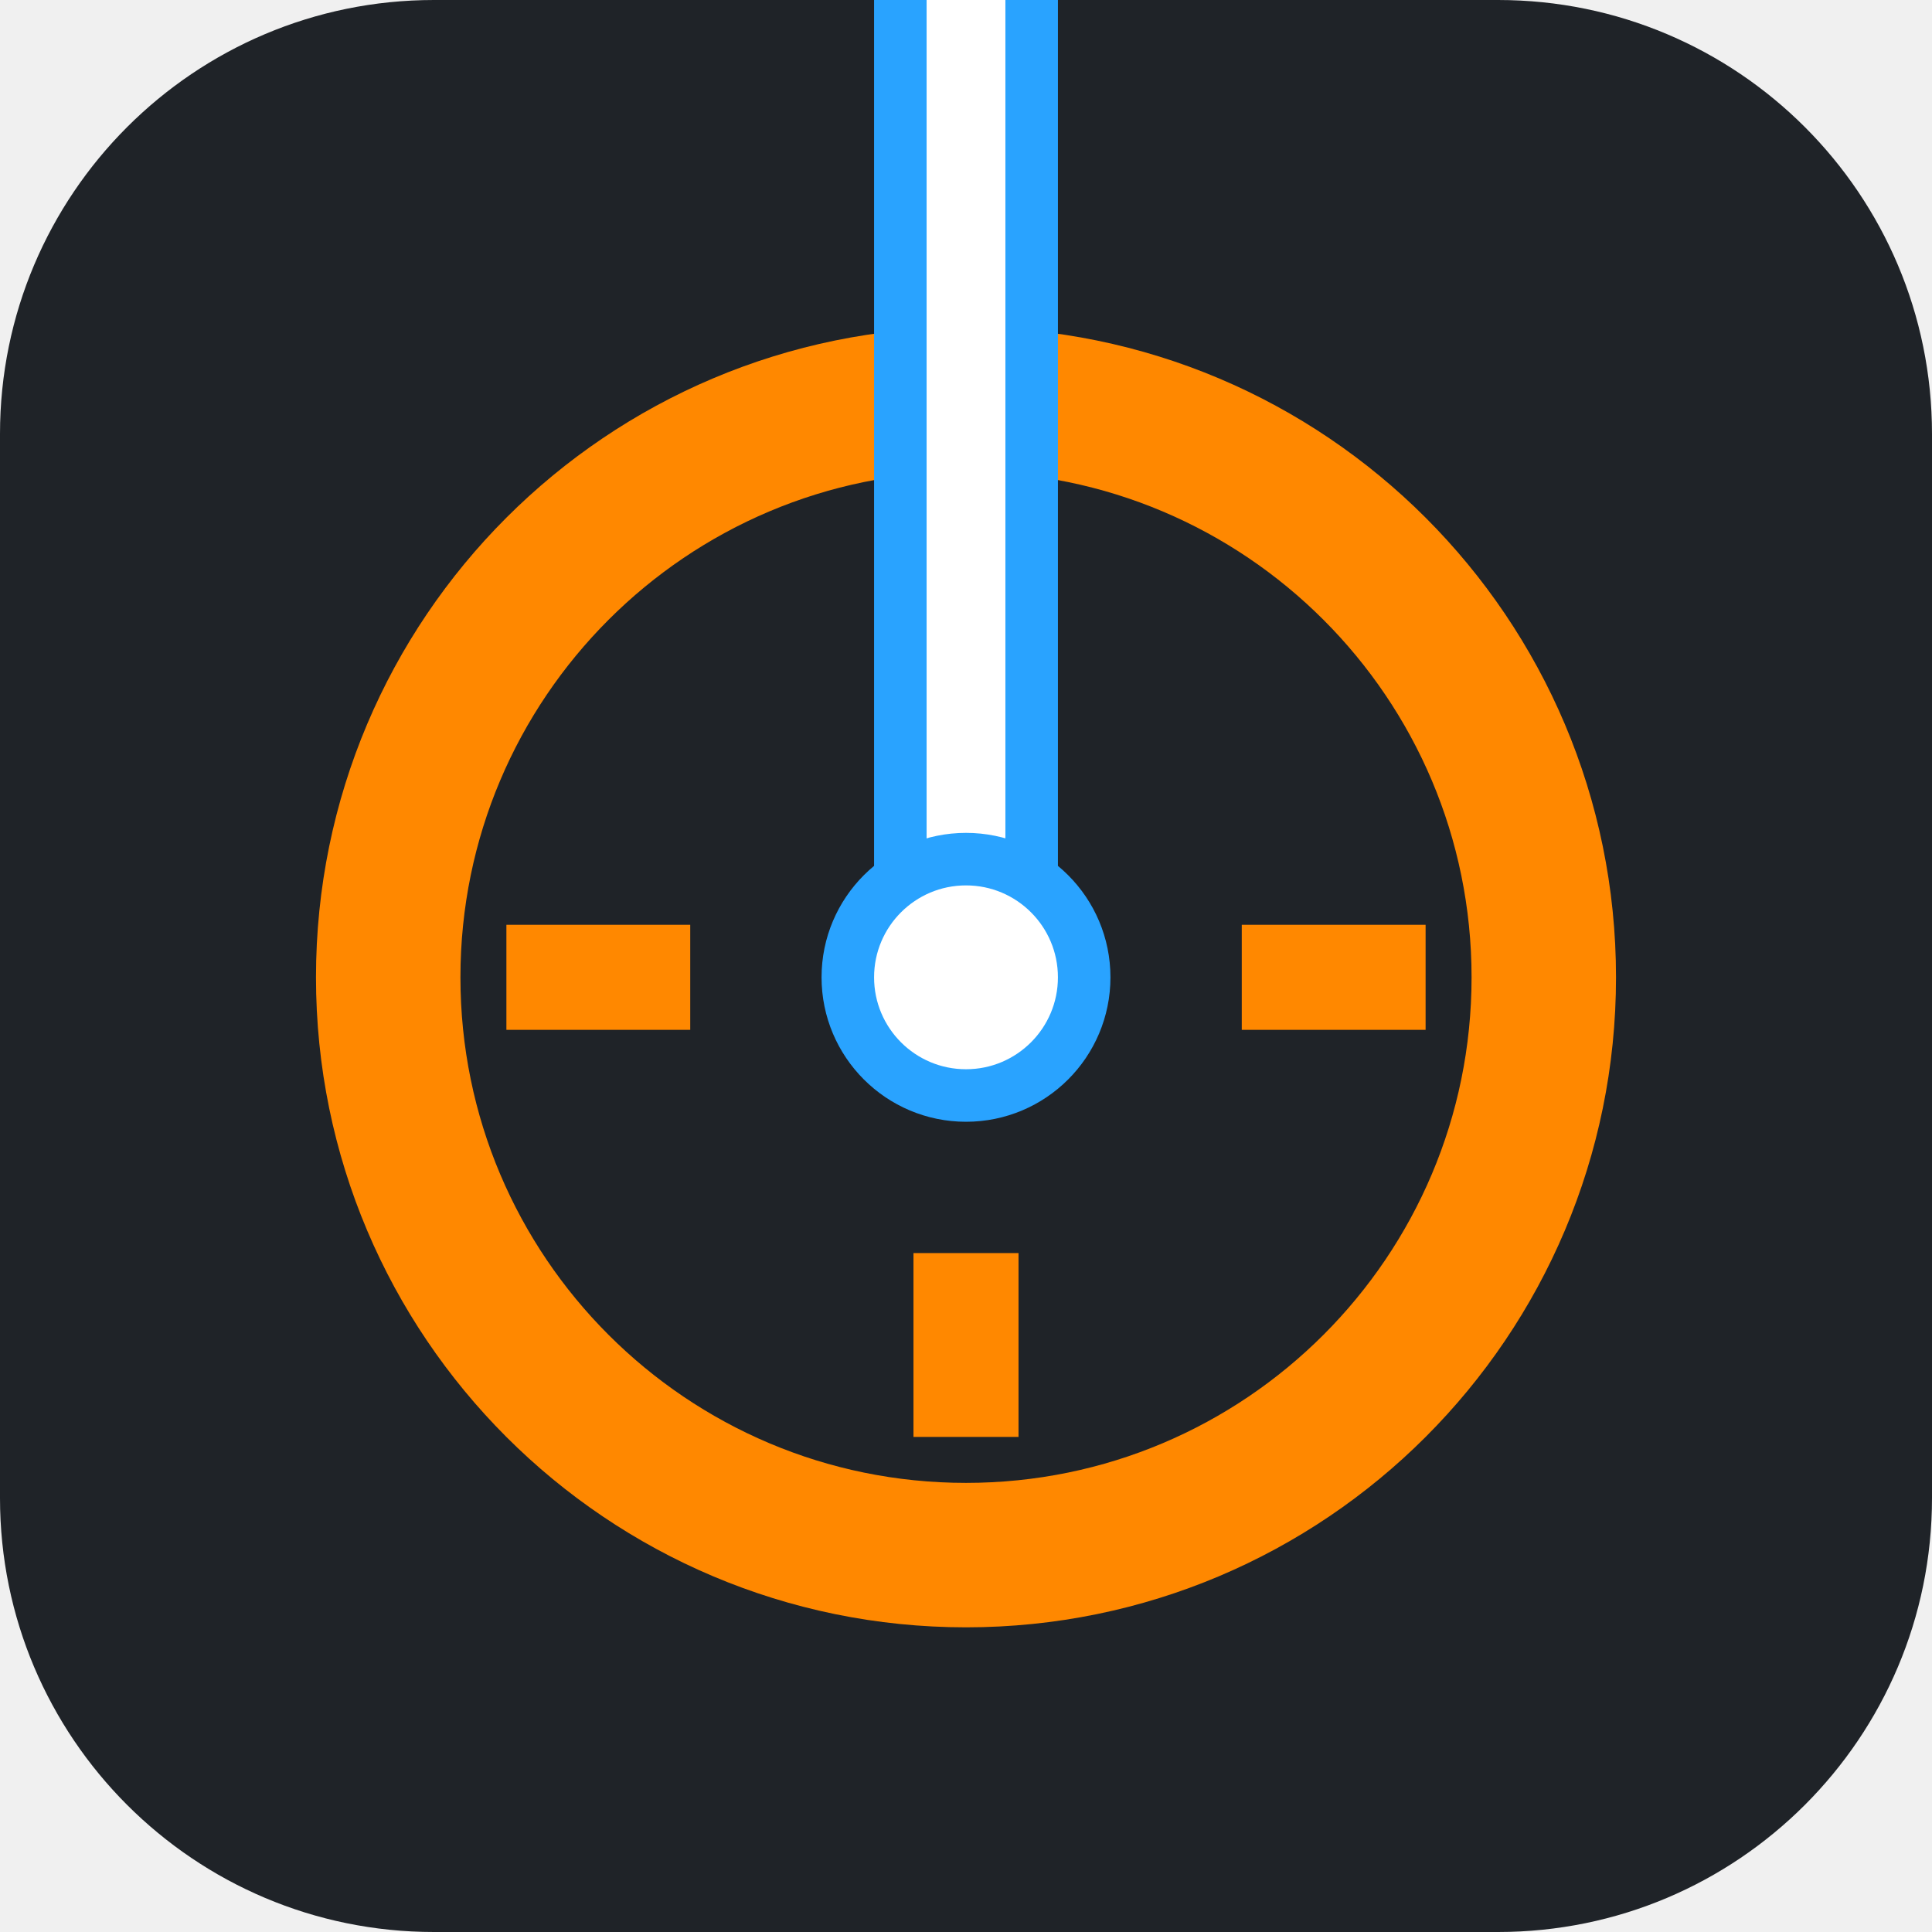
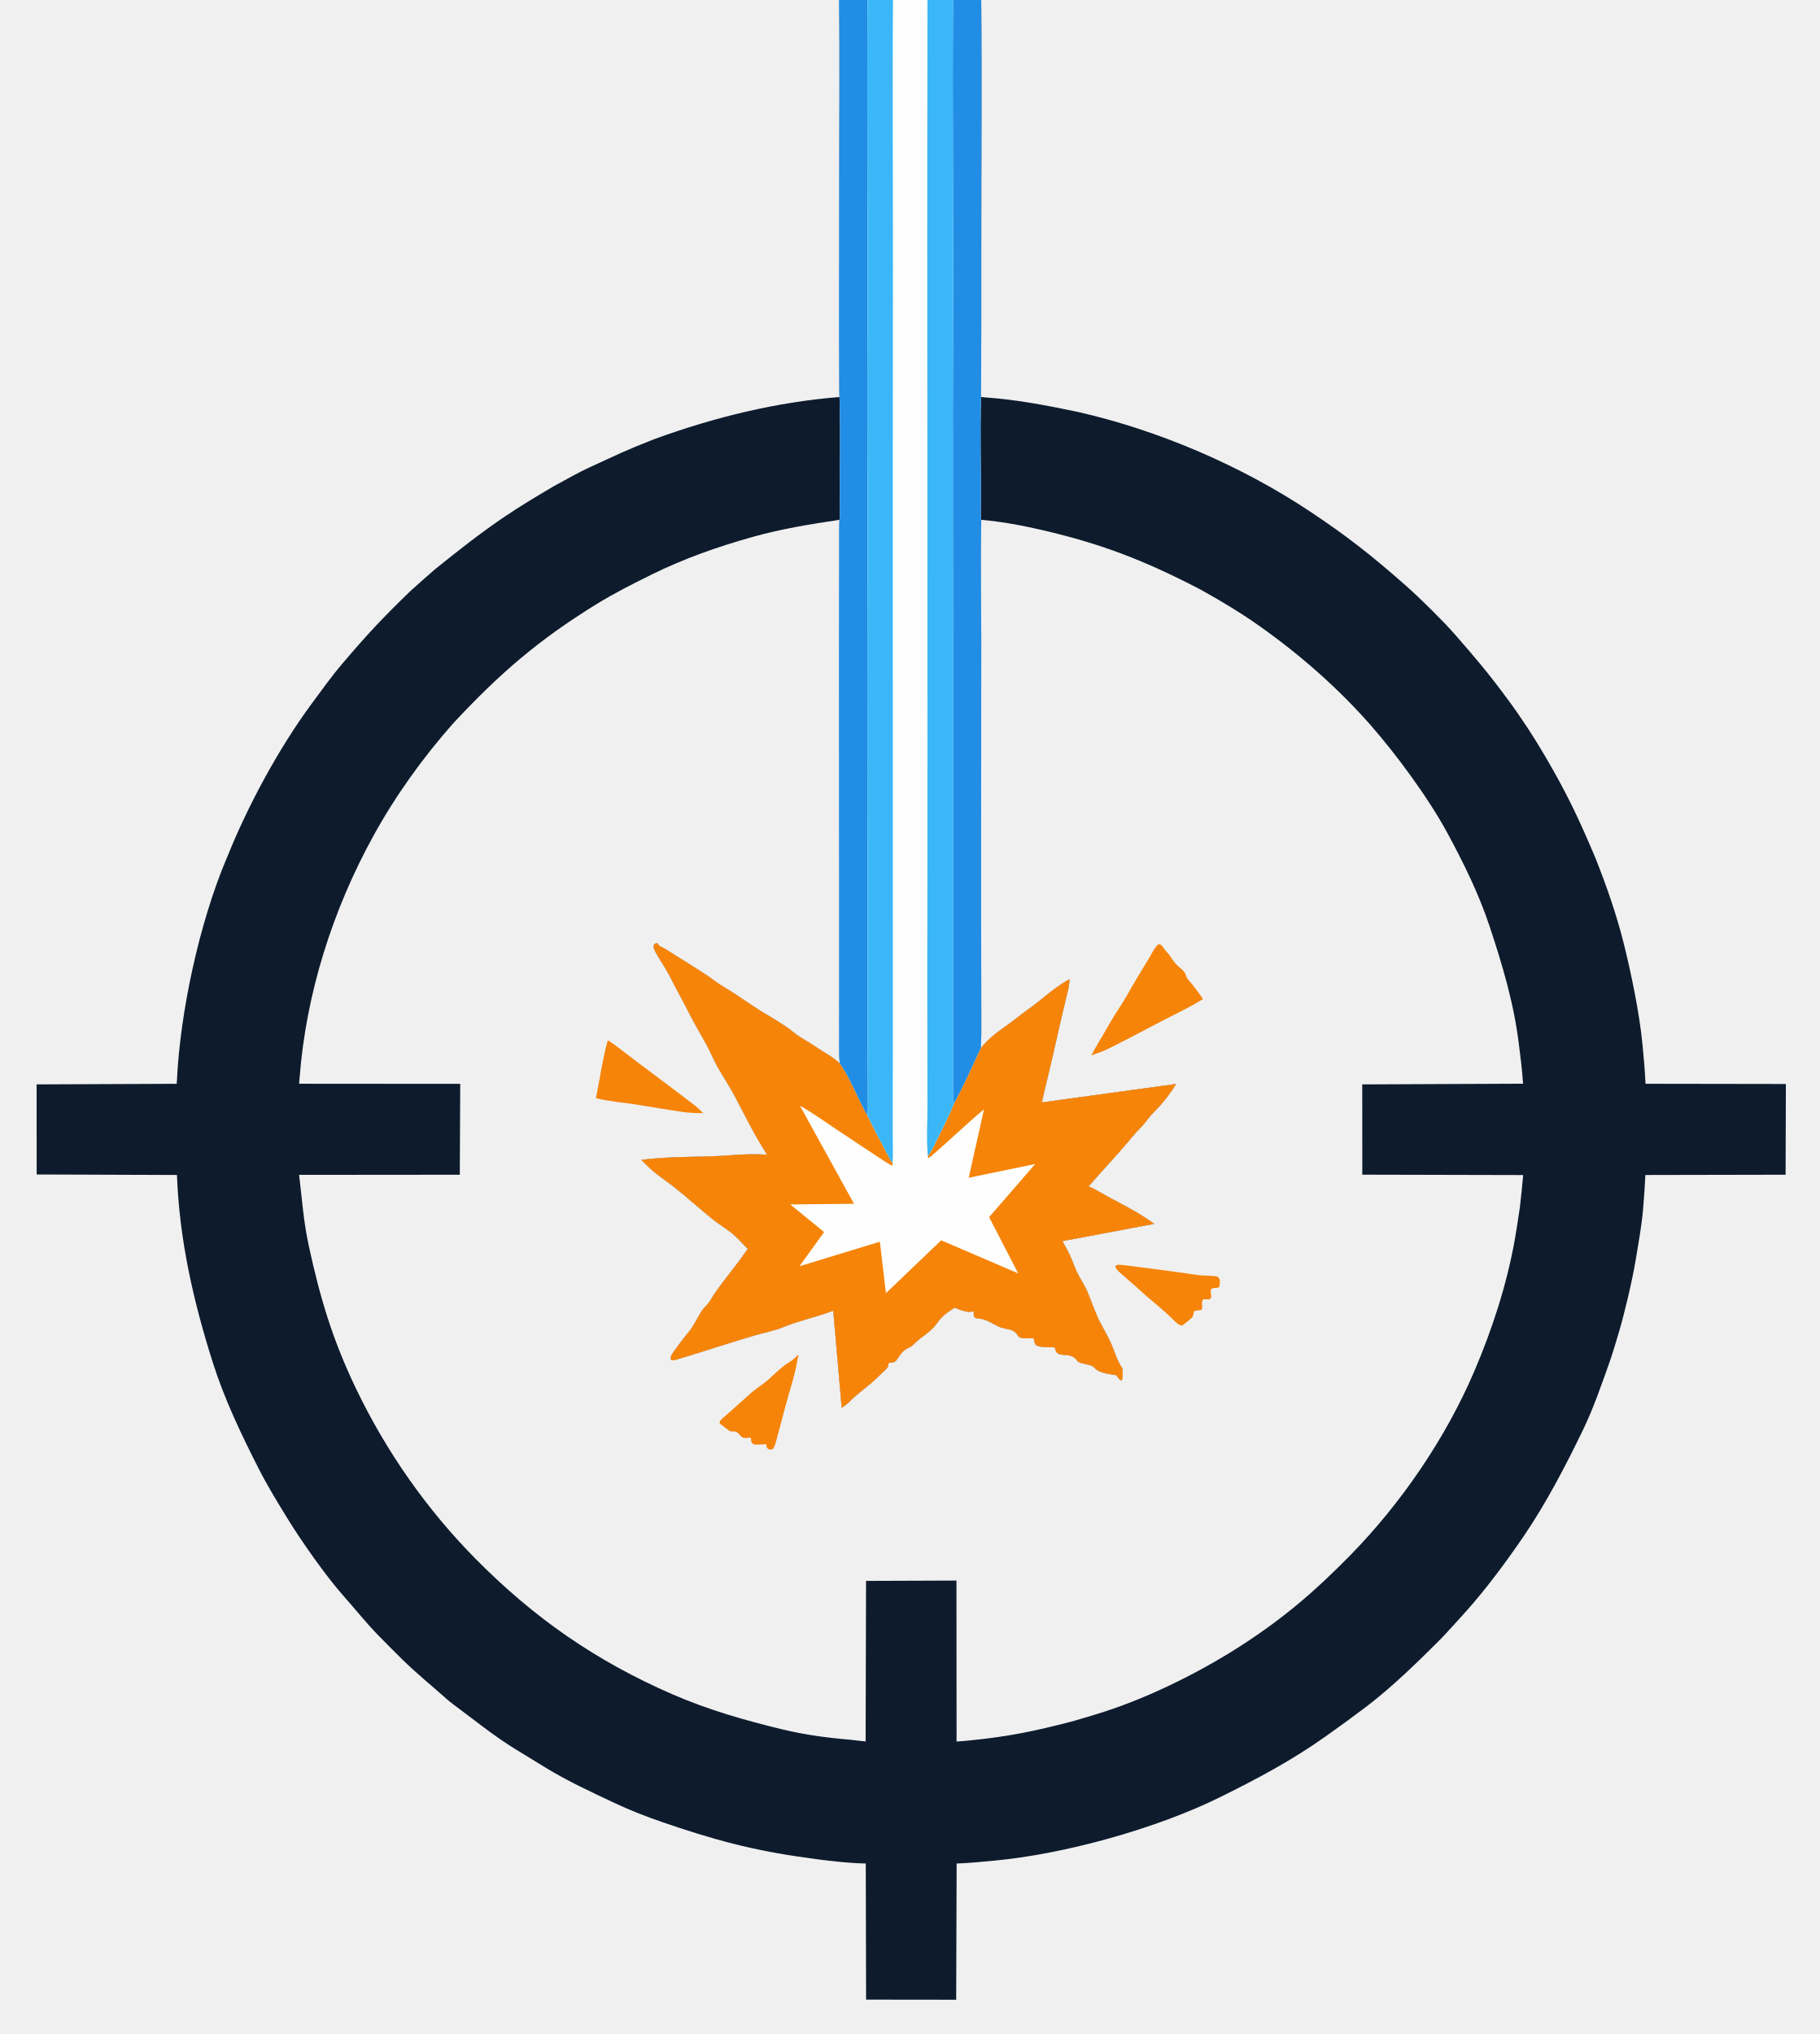
- <svg xmlns="http://www.w3.org/2000/svg" viewBox="0 0 1024 1024" width="1024" height="1024">
-   <rect width="1024" height="1024" rx="230" fill="#1F2328" />
-   <g transform="translate(212 218) scale(6)">
-     <g transform="translate(0 0) translate(50 50) scale(1.16) translate(-50 -50)">
-       <defs>
-         <linearGradient id="fade" x1="0" y1="0" x2="0" y2="1">
-           <stop offset="0" stop-color="#29A3FF" stop-opacity="0" />
-           <stop offset="0.45" stop-color="#29A3FF" stop-opacity="1" />
-         </linearGradient>
-         <linearGradient id="fadew" x1="0" y1="0" x2="0" y2="1">
-           <stop offset="0" stop-color="#FFFFFF" stop-opacity="0" />
-           <stop offset="0.45" stop-color="#FFFFFF" stop-opacity="1" />
-         </linearGradient>
-       </defs>
-       <circle cx="50" cy="50" r="44" fill="none" stroke="#FF8800" stroke-width="11" />
-       <path d="M15 50H29M71 50H85M50 71V85" fill="none" stroke="#FF8800" stroke-width="8" />
-       <rect x="43" y="-110" width="14" height="160" fill="url(#fade)" />
-       <rect x="47" y="-110" width="6" height="160" fill="url(#fadew)" />
-       <circle cx="50" cy="50" r="9" fill="#FFFFFF" stroke="#29A3FF" stroke-width="4" />
-     </g>
-   </g>
+ <svg xmlns="http://www.w3.org/2000/svg" width="825" height="922" viewBox="0 0 825 922">
+   <path fill="#0D1B2D" d="M380.32 0C384.646 0 388.972 0 393.298 0C397.134 0 400.969 0 404.805 0C410.009 0 415.213 0 420.417 0C424.281 0 428.146 0 432.01 0C436.267 0 440.523 0 444.78 0C445.128 37.205 444.789 74.44 444.81 111.648C444.824 134.418 444.824 157.186 444.736 179.955C444.737 179.955 446.038 180.083 446.039 180.083C446.042 180.084 446.929 180.163 446.933 180.163C460.729 181.145 474.344 183.737 487.881 186.572C487.885 186.572 488.784 186.766 488.787 186.767C525.275 195.057 562.699 211.162 593.694 231.764C611.037 243.292 622.262 252.217 637.368 265.545C643.744 271.17 654.248 281.556 659.497 287.564C668.929 298.359 674.45 304.838 683.345 316.865C689.481 325.161 695.276 334.008 700.485 342.923C710.506 360.074 715.512 370.796 722.854 388.071C722.855 388.074 723.471 389.587 723.472 389.59C728.323 401.835 732.799 414.696 735.995 427.463C739.346 440.847 743.188 459.354 744.504 473.155C745.272 481.221 745.451 482.796 745.917 491.264L809.537 491.363L809.41 532.49L745.837 532.614C745.536 539.023 745.407 540.219 744.94 546.537C744.331 554.783 742.812 562.927 741.463 571.085C739.883 580.637 736.32 595.585 733.908 603.682C732.464 608.528 731.055 613.388 729.359 618.152C725.836 628.046 722.24 638.489 717.67 647.966C709.9 664.076 700.817 681.545 690.466 696.687C683.016 707.585 673.814 720.095 664.487 730.513C662.704 732.505 654.828 741.198 653.364 742.666C643.529 752.528 631.13 764.689 619.408 773.58C613.336 778.185 607.176 782.667 600.956 787.07C585.218 798.211 570.245 806.111 553.394 814.48C524.21 828.975 482.255 840.507 450.766 843.406C445.063 843.931 439.365 844.526 433.642 844.728L433.44 906.458L392.604 906.411L392.451 844.692C386.277 844.743 372.844 843.227 367.49 842.377C367.487 842.377 365.739 842.12 365.736 842.12C340.912 838.797 322.817 833.715 300.054 825.897C292.819 823.412 285.276 820.456 278.357 817.187C267.919 812.255 257.187 807.33 247.344 801.275C242.697 798.416 238.029 795.595 233.387 792.731C223.549 786.662 214.58 779.31 205.288 772.435C204.351 771.741 203.444 771.006 202.574 770.229C195.919 764.282 188.949 758.683 182.585 752.426C178.726 748.632 174.899 744.806 171.13 740.924C165.818 735.454 161.078 729.459 156.002 723.769C147.67 714.428 136.494 698.338 130.607 688.796C125.876 681.127 121.165 673.431 117.088 665.394C109.31 650.059 101.748 634.264 96.533 617.835C87.708 590.033 81.328 562.302 80.209 532.609L16.622 532.379L16.592 491.544L80.114 491.282C80.15 490.718 80.186 490.155 80.212 489.591C81.653 459.006 90.219 418.658 102.767 388.985C102.768 388.982 103.359 387.587 103.361 387.584C112.471 365.006 126.29 339.355 141.036 319.319C145.663 313.032 150.209 306.675 155.265 300.728C166.382 287.654 173.339 280.186 185.982 267.97C186.909 267.074 196.662 258.469 197.182 258.051C207.493 249.738 217.9 241.533 228.875 234.119C236.064 229.262 243.523 224.82 250.999 220.418C251.002 220.417 252.623 219.516 252.626 219.514C257.348 217.007 262.037 214.234 266.898 212.016C279.876 206.092 282.753 204.474 296.182 199.226C296.185 199.224 297.236 198.829 297.239 198.828C324.078 189.073 352.066 182.244 380.531 179.961C380.48 178.875 380.456 177.789 380.447 176.702C380.181 145.045 380.438 113.369 380.412 81.71C380.389 54.486 380.759 27.219 380.32 0ZM208.619 491.304L208.428 532.495L135.576 532.558C137.053 544.432 137.421 553.026 140.129 565.446C145.143 588.437 150.751 607.31 161.406 629.503C175.064 657.949 193.378 684.156 215.561 706.594C241.995 733.333 269.996 752.883 304.931 768.067C320.972 775.04 337.848 779.882 354.854 783.969C364.838 786.369 375.038 787.737 385.27 788.599C387.65 788.8 390.004 789.212 392.388 789.357L392.58 716.608L433.561 716.461L433.615 789.418C435.506 789.311 437.394 789.153 439.279 788.966C457.264 787.178 468.929 784.728 485.608 780.4C485.611 780.399 487.433 779.889 487.436 779.888C491.888 778.585 496.343 777.287 500.755 775.855C522.009 768.957 545.038 757.389 563.447 745.401C582.686 732.872 596.493 720.879 612.098 704.969C635.058 681.56 655.324 651.938 668.241 621.716C676.408 602.605 682.902 582.718 686.599 562.265C687.422 557.715 688.07 553.136 688.768 548.565C688.769 548.562 688.932 547.438 688.933 547.435C689.523 542.513 690.049 537.584 690.446 532.642L617.531 532.47L617.507 491.548L690.393 491.231C690.035 485.105 689.202 479.023 688.451 472.933C686.191 454.595 680.989 437.223 675.205 419.81C670.321 405.11 663.347 390.95 655.97 377.352C647.253 361.285 632.435 341.333 621.07 328.436C606.316 311.693 589.411 296.892 571.211 283.98C562.667 277.918 553.748 272.552 544.595 267.462C544.592 267.461 542.996 266.611 542.993 266.609C518.738 254.095 499.585 246.594 472.811 240.368C463.579 238.221 454.234 236.463 444.792 235.632C444.792 235.633 444.791 236.827 444.791 236.828C444.518 253.904 444.799 271.045 444.796 288.125C444.787 346.124 444.681 404.126 444.822 462.125C444.832 466.456 444.882 470.791 444.58 475.112C448.473 470.425 451.765 468.06 457.64 463.899C460.448 461.91 463.021 459.617 465.874 457.644C472.162 453.295 477.547 447.854 484.29 444.154C484.293 444.152 484.84 443.846 484.843 443.844C484.677 445.287 484.64 446.751 484.311 448.166C483.127 453.275 481.803 458.348 480.672 463.477C478.318 474.155 475.792 484.857 473.227 495.486C472.892 496.876 472.577 498.303 472.303 499.706L533.125 491.349C531.195 494.656 528.85 497.704 526.367 500.618C524.282 503.065 521.937 505.033 520.022 507.655C518.073 510.322 515.501 512.628 513.376 515.195C506.476 523.531 500.449 529.736 493.48 537.753C494.699 538.351 495.879 538.833 497.056 539.521C505.6 544.514 515.336 548.849 523.251 554.773L481.599 562.606C482.365 564.007 483.145 565.4 483.919 566.797C485.504 569.66 486.488 572.809 487.814 575.8C489.35 579.265 491.608 582.38 493.079 585.873C494.347 588.883 495.371 591.981 496.69 594.991C496.691 594.994 497.238 596.303 497.24 596.306C499.128 600.818 501.963 604.882 503.843 609.398C505.669 613.783 506.317 616.604 508.752 620.206C508.909 622.502 509.579 628.866 506.298 623.744C506.218 623.619 506.002 623.216 505.979 623.394C502.451 622.713 498.433 622.582 496.026 619.914C494.327 618.031 489.395 618.549 488.248 616.783C485.202 612.096 479.051 616.374 478.323 611.347C478.197 610.476 476.526 610.731 475.972 610.723C474.869 610.706 469.823 610.735 469.243 609.221C467.88 605.665 469.964 606.799 464.715 606.663C459.997 606.541 462.519 604.586 458.517 602.973C456.745 602.259 454.751 602.309 452.517 601.261C448.961 599.592 447.344 597.994 443.322 597.676C441.842 597.559 441.21 596.864 441.419 595.376C441.625 593.91 440.499 594.666 439.48 594.667C437.235 594.668 434.75 593.54 432.687 592.759C428.485 595.585 427.105 596.555 424.509 600.136C421.545 604.224 417.583 605.756 414.018 609.538C412.407 611.247 410.729 610.752 408.368 613.733C406.507 616.085 406.404 617.801 403.482 617.712C402.103 617.669 403.344 618.782 402.063 620.18C402.061 620.183 401.62 620.639 401.618 620.642C400.213 622.044 398.774 623.41 397.344 624.786C393.561 628.427 389.115 631.322 385.417 635.05C384.246 636.23 382.892 637.212 381.543 638.185L377.703 594.147C370.262 596.986 362.485 598.549 355.112 601.569C350.923 603.285 346.184 604.149 341.835 605.418C330.213 608.81 318.755 612.738 307.136 616.135C306.616 616.287 304.327 617.174 304.106 616.132C303.905 615.184 304.303 614.211 304.842 613.447C307.205 610.091 309.677 606.824 312.28 603.652C314.612 600.81 316.017 597.488 317.964 594.428C319.168 592.537 320.848 591.483 322.043 589.335C324.689 584.579 332.394 575.213 335.531 570.92C336.697 569.324 337.769 567.668 338.996 566.12C336.301 563.49 334.025 560.713 330.977 558.408C328.347 556.42 325.496 554.681 322.936 552.609C317.123 547.902 311.56 542.84 305.702 538.192C301.788 535.087 297.474 532.468 293.921 528.955C292.853 527.899 291.799 526.828 290.72 525.782C304.434 523.909 318.366 524.743 332.161 523.605C337.204 523.19 342.611 523.115 347.663 523.38C345.23 519.408 342.865 515.54 340.664 511.423C338.188 506.791 335.786 502.158 333.376 497.493C330.921 492.742 327.759 488.1 325.134 483.39C323.276 480.057 321.87 476.49 320.013 473.156C317.128 467.975 314.157 462.924 311.505 457.616C309.159 452.919 306.507 448.406 304.195 443.687C302.16 439.534 299.441 435.706 297.186 431.67C296.557 430.545 295.303 427.941 297.506 427.6C298.684 427.419 298.049 428.53 299.539 429.109C300.485 429.476 301.335 429.971 302.188 430.519C308.141 434.353 314.263 437.992 320.154 441.92C323.008 443.822 325.537 445.868 328.508 447.619C335.298 451.622 341.56 456.509 348.447 460.401C351.234 461.976 354.168 463.999 356.862 465.753C358.614 466.894 360.115 468.388 361.867 469.529C364.64 471.336 367.504 472.929 370.246 474.81C372.366 476.264 374.613 477.504 376.756 478.919C378.141 479.833 379.343 480.992 380.665 481.996C380.256 478.167 380.347 474.305 380.354 470.454C380.494 393.773 380.121 317.084 380.392 240.404C380.397 238.814 380.448 237.225 380.537 235.638C367.143 237.633 354.248 239.711 341.158 243.389C325.303 247.844 310.162 253.15 295.37 260.452C286.801 264.682 278.469 268.882 270.329 273.897C244.047 290.09 226.476 305.341 205.934 327.344C205.932 327.347 205.329 328.003 205.327 328.005C191.546 343.61 179.325 360.62 169.281 378.857C150.805 412.402 138.696 450.412 135.799 488.687C135.734 489.548 135.672 490.393 135.579 491.25L208.619 491.304Z" />
+   <path fill="#F68409" d="M494.669 478.353C497.312 473.489 500.248 468.84 502.952 464.019C505.394 459.663 508.341 455.629 510.789 451.299C514.179 445.307 517.72 439.47 521.296 433.592C522.29 431.958 523.453 429.307 525.045 428.139C525.925 427.493 527.082 429.122 527.479 429.735C528.333 431.053 529.458 432.019 530.342 433.285C532.272 436.05 532.529 436.784 535.152 438.903C538.204 441.367 537.248 442.498 538.397 443.8C540.714 446.427 543.401 449.98 545.317 452.858C541.435 455.323 537.33 457.41 533.223 459.478C522.977 464.636 512.92 470.179 502.648 475.266C500.089 476.533 497.382 477.464 494.669 478.353Z" />
+   <path fill="#F68409" d="M275.532 471.587C277.155 472.512 278.663 473.616 280.143 474.756C291.479 483.487 303.024 491.927 314.377 500.625C315.945 501.827 317.387 503.181 318.776 504.585C315.095 504.568 312.756 504.502 308.757 503.951C308.753 503.951 308.083 503.849 308.08 503.848C302.464 502.926 296.808 502.122 291.205 501.134C284.223 499.903 277.028 499.457 270.143 497.815C271.369 491.911 273.486 478.158 275.532 471.587Z" />
+   <path fill="#F68409" d="M326.373 645.355C325.701 644.438 327.081 643.304 327.937 642.556C332.131 638.891 336.265 635.167 340.418 631.454C342.914 629.222 345.855 627.535 348.361 625.315C351.465 622.565 354.35 619.499 357.912 617.377C359.513 616.424 360.578 615.272 361.959 613.988C361.176 618.278 360.339 622.485 359.094 626.672C356.632 634.949 354.497 643.292 352.264 651.628C351.853 653.164 351.449 654.957 350.671 656.374C350.115 657.388 348.224 657.277 347.704 656.247C346.745 654.346 348.581 654.64 345.438 654.744C342.92 654.828 340.402 655.465 340.458 652.35C340.491 650.455 337.617 653.375 335.372 650.508C333.063 647.559 332.022 649.876 330.189 648.261C329.551 647.7 326.506 645.536 326.373 645.355Z" />
+   <path fill="#F68409" d="M507.467 573.336C508.446 573.344 509.42 573.47 510.392 573.592C521.042 574.927 531.73 576.316 542.35 577.892C545.265 578.324 548.226 578.135 551.13 578.522C553.381 578.822 553.039 581.275 552.782 582.993C552.645 583.909 551.08 583.783 550.448 583.839C547.207 584.127 549.893 587.175 548.743 588.592C547.539 590.074 544.742 587.163 544.843 591.111C544.872 592.234 545.453 593.778 543.937 593.913C540.172 594.247 541.732 594.102 540.584 596.991C540.481 597.249 536.221 600.804 535.822 600.84C534.276 600.979 531.978 598.345 531.056 597.448C526.404 592.923 521.267 589.074 516.52 584.673C513.862 582.208 511.061 579.957 508.391 577.527C507.247 576.487 503.335 573.3 507.467 573.336Z" />
+   <path fill="#FEFEFE" d="M380.32 0C384.646 0 388.972 0 393.298 0C397.134 0 400.969 0 404.805 0C410.009 0 415.213 0 420.417 0C424.281 0 428.146 0 432.01 0C436.267 0 440.523 0 444.78 0C445.128 37.205 444.789 74.44 444.81 111.648C444.824 134.418 444.824 157.186 444.736 179.955C444.164 196.021 444.746 212.169 444.615 228.249C444.595 230.713 444.489 233.187 444.792 235.632C444.792 235.633 444.791 236.827 444.791 236.828C444.518 253.904 444.799 271.045 444.796 288.125C444.787 346.124 444.681 404.126 444.822 462.125C444.832 466.456 444.882 470.791 444.58 475.112C448.473 470.425 451.765 468.06 457.64 463.899C460.448 461.91 463.021 459.617 465.874 457.644C472.162 453.295 477.547 447.854 484.29 444.154C484.293 444.152 484.84 443.846 484.843 443.844C484.677 445.287 484.64 446.751 484.311 448.166C483.127 453.275 481.803 458.348 480.672 463.477C478.318 474.155 475.792 484.857 473.227 495.486C472.892 496.876 472.577 498.303 472.303 499.706L533.125 491.349C531.195 494.656 528.85 497.704 526.367 500.618C524.282 503.065 521.937 505.033 520.022 507.655C518.073 510.322 515.501 512.628 513.376 515.195C506.476 523.531 500.449 529.736 493.48 537.753C494.699 538.351 495.879 538.833 497.056 539.521C505.6 544.514 515.336 548.849 523.251 554.773L481.599 562.606C482.365 564.007 483.145 565.4 483.919 566.797C485.504 569.66 486.488 572.809 487.814 575.8C489.35 579.265 491.608 582.38 493.079 585.873C494.347 588.883 495.371 591.981 496.69 594.991C496.691 594.994 497.238 596.303 497.24 596.306C499.128 600.818 501.963 604.882 503.843 609.398C505.669 613.783 506.317 616.604 508.752 620.206C508.909 622.502 509.579 628.866 506.298 623.744C506.218 623.619 506.002 623.216 505.979 623.394C502.451 622.713 498.433 622.582 496.026 619.914C494.327 618.031 489.395 618.549 488.248 616.783C485.202 612.096 479.051 616.374 478.323 611.347C478.197 610.476 476.526 610.731 475.972 610.723C474.869 610.706 469.823 610.735 469.243 609.221C467.88 605.665 469.964 606.799 464.715 606.663C459.997 606.541 462.519 604.586 458.517 602.973C456.745 602.259 454.751 602.309 452.517 601.261C448.961 599.592 447.344 597.994 443.322 597.676C441.842 597.559 441.21 596.864 441.419 595.376C441.625 593.91 440.499 594.666 439.48 594.667C437.235 594.668 434.75 593.54 432.687 592.759C428.485 595.585 427.105 596.555 424.509 600.136C421.545 604.224 417.583 605.756 414.018 609.538C412.407 611.247 410.729 610.752 408.368 613.733C406.507 616.085 406.404 617.801 403.482 617.712C402.103 617.669 403.344 618.782 402.063 620.18C402.061 620.183 401.62 620.639 401.618 620.642C400.213 622.044 398.774 623.41 397.344 624.786C393.561 628.427 389.115 631.322 385.417 635.05C384.246 636.23 382.892 637.212 381.543 638.185L377.703 594.147C370.262 596.986 362.485 598.549 355.112 601.569C350.923 603.285 346.184 604.149 341.835 605.418C330.213 608.81 318.755 612.738 307.136 616.135C306.616 616.287 304.327 617.174 304.106 616.132C303.905 615.184 304.303 614.211 304.842 613.447C307.205 610.091 309.677 606.824 312.28 603.652C314.612 600.81 316.017 597.488 317.964 594.428C319.168 592.537 320.848 591.483 322.043 589.335C324.689 584.579 332.394 575.213 335.531 570.92C336.697 569.324 337.769 567.668 338.996 566.12C336.301 563.49 334.025 560.713 330.977 558.408C328.347 556.42 325.496 554.681 322.936 552.609C317.123 547.902 311.56 542.84 305.702 538.192C301.788 535.087 297.474 532.468 293.921 528.955C292.853 527.899 291.799 526.828 290.72 525.782C304.434 523.909 318.366 524.743 332.161 523.605C337.204 523.19 342.611 523.115 347.663 523.38C345.23 519.408 342.865 515.54 340.664 511.423C338.188 506.791 335.786 502.158 333.376 497.493C330.921 492.742 327.759 488.1 325.134 483.39C323.276 480.057 321.87 476.49 320.013 473.156C317.128 467.975 314.157 462.924 311.505 457.616C309.159 452.919 306.507 448.406 304.195 443.687C302.16 439.534 299.441 435.706 297.186 431.67C296.557 430.545 295.303 427.941 297.506 427.6C298.684 427.419 298.049 428.53 299.539 429.109C300.485 429.476 301.335 429.971 302.188 430.519C308.141 434.353 314.263 437.992 320.154 441.92C323.008 443.822 325.537 445.868 328.508 447.619C335.298 451.622 341.56 456.509 348.447 460.401C351.234 461.976 354.168 463.999 356.862 465.753C358.614 466.894 360.115 468.388 361.867 469.529C364.64 471.336 367.504 472.929 370.246 474.81C372.366 476.264 374.613 477.504 376.756 478.919C378.141 479.833 379.343 480.992 380.665 481.996C380.256 478.167 380.347 474.305 380.354 470.454C380.494 393.773 380.121 317.084 380.392 240.404C380.397 238.814 380.448 237.225 380.537 235.638C380.784 233.79 380.701 231.915 380.692 230.05C380.624 214.374 380.895 198.676 380.668 183.004C380.654 181.989 380.606 180.974 380.531 179.961C380.48 178.875 380.456 177.789 380.447 176.702C380.181 145.045 380.438 113.369 380.412 81.71C380.389 54.486 380.759 27.219 380.32 0Z" />
+   <path fill="#F68409" d="M347.663 523.38C345.23 519.408 342.865 515.54 340.664 511.423C338.188 506.791 335.786 502.158 333.376 497.493C330.921 492.742 327.759 488.1 325.134 483.39C323.276 480.057 321.87 476.49 320.013 473.156C317.128 467.975 314.157 462.924 311.505 457.616C309.159 452.919 306.507 448.406 304.195 443.687C302.16 439.534 299.441 435.706 297.186 431.67C296.557 430.545 295.303 427.941 297.506 427.6C298.684 427.419 298.049 428.53 299.539 429.109C300.485 429.476 301.335 429.971 302.188 430.519C308.141 434.353 314.263 437.992 320.154 441.92C323.008 443.822 325.537 445.868 328.508 447.619C335.298 451.622 341.56 456.509 348.447 460.401C351.234 461.976 354.168 463.999 356.862 465.753C358.614 466.894 360.115 468.388 361.867 469.529C364.64 471.336 367.504 472.929 370.246 474.81C372.366 476.264 374.613 477.504 376.756 478.919C378.141 479.833 379.343 480.992 380.665 481.996C384.996 488.214 388.161 496.156 391.636 502.865C392.134 503.826 392.707 504.747 393.232 505.693C396.228 512.142 399.751 518.329 402.997 524.655C403.452 525.541 404.016 526.363 404.602 527.168C404.599 527.449 404.659 528.22 404.447 528.317C404.185 528.437 401.278 526.596 400.97 526.394C393.709 521.655 386.511 516.829 379.289 512.033C373.884 508.444 368.242 504.341 362.608 501.205L387.119 545.673L358.231 545.959L373.575 558.486L362.403 573.976L398.849 562.862L401.595 586.197L426.64 562.223L461.547 577.217L448.37 551.717L469.245 527.653L439.117 533.867L446.047 502.847C438.021 509.513 430.565 516.831 422.641 523.618C422.02 524.15 420.566 525.722 420.587 524.138C421.532 522.735 422.444 521.309 423.181 519.786C426.321 513.29 429.777 506.932 432.449 500.229C436.897 492.063 440.652 483.541 444.58 475.112C448.473 470.425 451.765 468.06 457.64 463.899C460.448 461.91 463.021 459.617 465.874 457.644C472.162 453.295 477.547 447.854 484.29 444.154C484.293 444.152 484.84 443.846 484.843 443.844C484.677 445.287 484.64 446.751 484.311 448.166C483.127 453.275 481.803 458.348 480.672 463.477C478.318 474.155 475.792 484.857 473.227 495.486C472.892 496.876 472.577 498.303 472.303 499.706L533.125 491.349C531.195 494.656 528.85 497.704 526.367 500.618C524.282 503.065 521.937 505.033 520.022 507.655C518.073 510.322 515.501 512.628 513.376 515.195C506.476 523.531 500.449 529.736 493.48 537.753C494.699 538.351 495.879 538.833 497.056 539.521C505.6 544.514 515.336 548.849 523.251 554.773L481.599 562.606C482.365 564.007 483.145 565.4 483.919 566.797C485.504 569.66 486.488 572.809 487.814 575.8C489.35 579.265 491.608 582.38 493.079 585.873C494.347 588.883 495.371 591.981 496.69 594.991C496.691 594.994 497.238 596.303 497.24 596.306C499.128 600.818 501.963 604.882 503.843 609.398C505.669 613.783 506.317 616.604 508.752 620.206C508.909 622.502 509.579 628.866 506.298 623.744C506.218 623.619 506.002 623.216 505.979 623.394C502.451 622.713 498.433 622.582 496.026 619.914C494.327 618.031 489.395 618.549 488.248 616.783C485.202 612.096 479.051 616.374 478.323 611.347C478.197 610.476 476.526 610.731 475.972 610.723C474.869 610.706 469.823 610.735 469.243 609.221C467.88 605.665 469.964 606.799 464.715 606.663C459.997 606.541 462.519 604.586 458.517 602.973C456.745 602.259 454.751 602.309 452.517 601.261C448.961 599.592 447.344 597.994 443.322 597.676C441.842 597.559 441.21 596.864 441.419 595.376C441.625 593.91 440.499 594.666 439.48 594.667C437.235 594.668 434.75 593.54 432.687 592.759C428.485 595.585 427.105 596.555 424.509 600.136C421.545 604.224 417.583 605.756 414.018 609.538C412.407 611.247 410.729 610.752 408.368 613.733C406.507 616.085 406.404 617.801 403.482 617.712C402.103 617.669 403.344 618.782 402.063 620.18C402.061 620.183 401.62 620.639 401.618 620.642C400.213 622.044 398.774 623.41 397.344 624.786C393.561 628.427 389.115 631.322 385.417 635.05C384.246 636.23 382.892 637.212 381.543 638.185L377.703 594.147C370.262 596.986 362.485 598.549 355.112 601.569C350.923 603.285 346.184 604.149 341.835 605.418C330.213 608.81 318.755 612.738 307.136 616.135C306.616 616.287 304.327 617.174 304.106 616.132C303.905 615.184 304.303 614.211 304.842 613.447C307.205 610.091 309.677 606.824 312.28 603.652C314.612 600.81 316.017 597.488 317.964 594.428C319.168 592.537 320.848 591.483 322.043 589.335C324.689 584.579 332.394 575.213 335.531 570.92C336.697 569.324 337.769 567.668 338.996 566.12C336.301 563.49 334.025 560.713 330.977 558.408C328.347 556.42 325.496 554.681 322.936 552.609C317.123 547.902 311.56 542.84 305.702 538.192C301.788 535.087 297.474 532.468 293.921 528.955C292.853 527.899 291.799 526.828 290.72 525.782C304.434 523.909 318.366 524.743 332.161 523.605C337.204 523.19 342.611 523.115 347.663 523.38Z" />
+   <path fill="#218DE5" d="M380.32 0C384.646 0 388.972 0 393.298 0C393.298 0.001 393.25 2.925 393.25 2.926C392.928 54.47 393.487 106.023 393.228 157.568C393.065 189.904 393.376 222.247 393.26 254.585C393.004 326.464 393.383 398.35 393.308 470.229C393.297 480.964 393.356 491.687 393.406 502.418C393.412 503.512 393.315 504.603 393.232 505.693C392.707 504.747 392.134 503.826 391.636 502.865C388.161 496.156 384.996 488.214 380.665 481.996C380.256 478.167 380.347 474.305 380.354 470.454C380.494 393.773 380.121 317.084 380.392 240.404C380.397 238.814 380.448 237.225 380.537 235.638C380.784 233.79 380.701 231.915 380.692 230.05C380.624 214.374 380.895 198.676 380.668 183.004C380.654 181.989 380.606 180.974 380.531 179.961C380.48 178.875 380.456 177.789 380.447 176.702C380.181 145.045 380.438 113.369 380.412 81.71C380.389 54.486 380.759 27.219 380.32 0Z" />
+   <path fill="#218DE5" d="M432.01 0C436.267 0 440.523 0 444.78 0C445.128 37.205 444.789 74.44 444.81 111.648C444.824 134.418 444.824 157.186 444.736 179.955C444.164 196.021 444.746 212.169 444.615 228.249C444.595 230.713 444.489 233.187 444.792 235.632C444.792 235.633 444.791 236.827 444.791 236.828C444.518 253.904 444.799 271.045 444.796 288.125C444.787 346.124 444.681 404.126 444.822 462.125C444.832 466.456 444.882 470.791 444.58 475.112C440.652 483.541 436.897 492.063 432.449 500.229C432.172 498.875 432.007 497.499 431.999 496.116C431.974 492.215 432.007 488.312 432.007 484.41C432.01 421.233 431.96 358.056 431.997 294.878C432.026 245.809 431.804 196.732 432.012 147.664C432.22 98.446 431.673 49.216 432.01 0Z" />
+   <path fill="#3BB7F8" d="M420.417 0C424.281 0 428.146 0 432.01 0C431.673 49.216 432.22 98.446 432.012 147.664C431.804 196.732 432.026 245.809 431.997 294.878C431.96 358.056 432.01 421.233 432.007 484.41C432.007 488.312 431.974 492.215 431.999 496.116C432.007 497.499 432.172 498.875 432.449 500.229C429.777 506.932 426.321 513.29 423.181 519.786C422.444 521.309 421.532 522.735 420.587 524.138C419.893 516.401 420.418 508.61 420.411 500.842C420.393 479.834 420.291 458.824 420.328 437.815C420.588 291.876 420.131 145.938 420.417 0Z" />
+   <path fill="#3BB7F8" d="M393.298 0C397.134 0 400.969 0 404.805 0C404.468 40.509 404.824 81.041 404.769 121.553C404.61 239.503 404.779 357.455 404.733 475.406C404.728 488.16 404.633 500.921 404.661 513.673C404.671 518.173 404.896 522.678 404.602 527.168C404.016 526.363 403.452 525.541 402.997 524.655C399.751 518.329 396.228 512.142 393.232 505.693C393.315 504.603 393.412 503.512 393.406 502.418C393.356 491.687 393.297 480.964 393.308 470.229C393.383 398.35 393.004 326.464 393.26 254.585C393.376 222.247 393.065 189.904 393.228 157.568C393.487 106.023 392.928 54.47 393.25 2.926C393.25 2.925 393.298 0.001 393.298 0Z" />
</svg>
